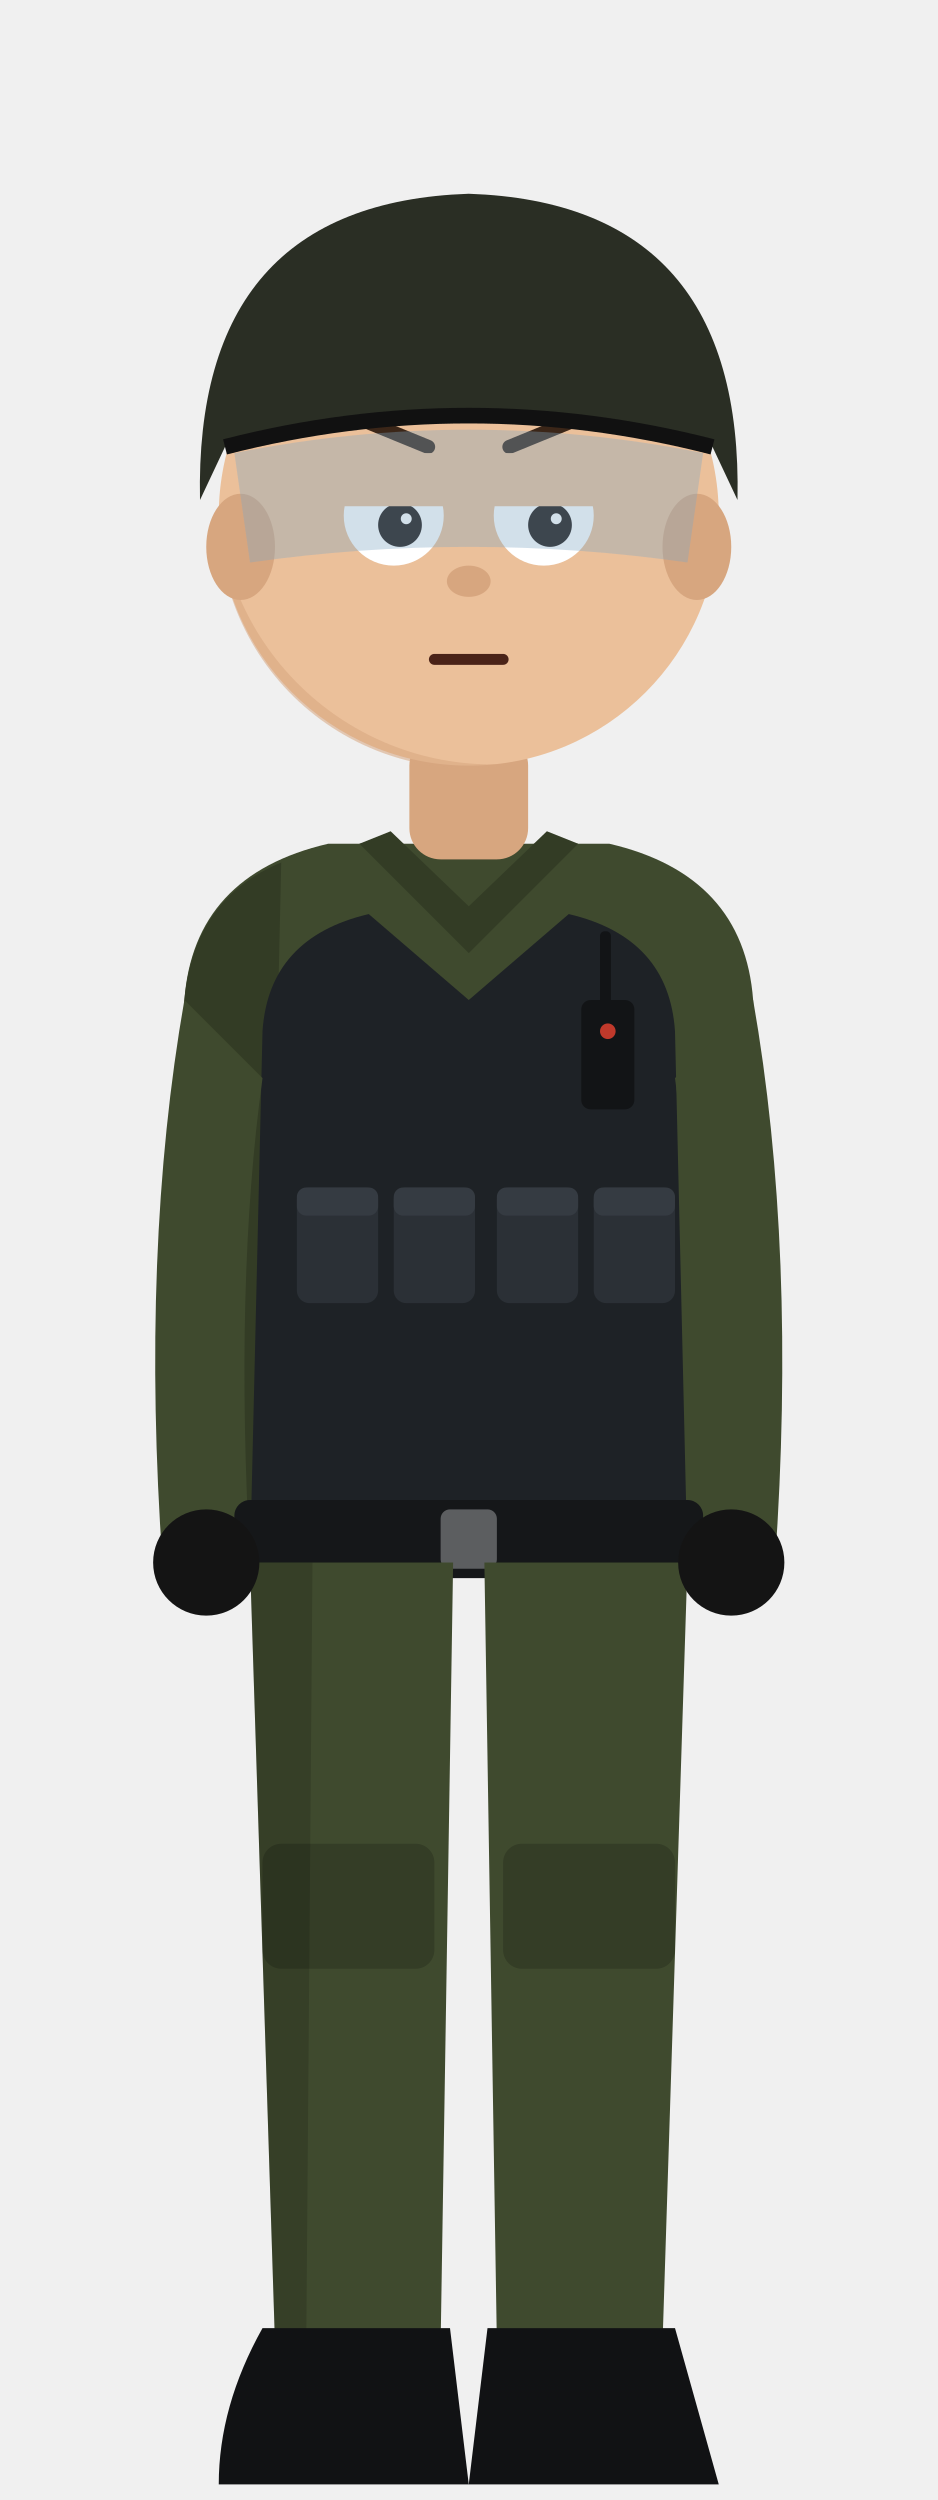
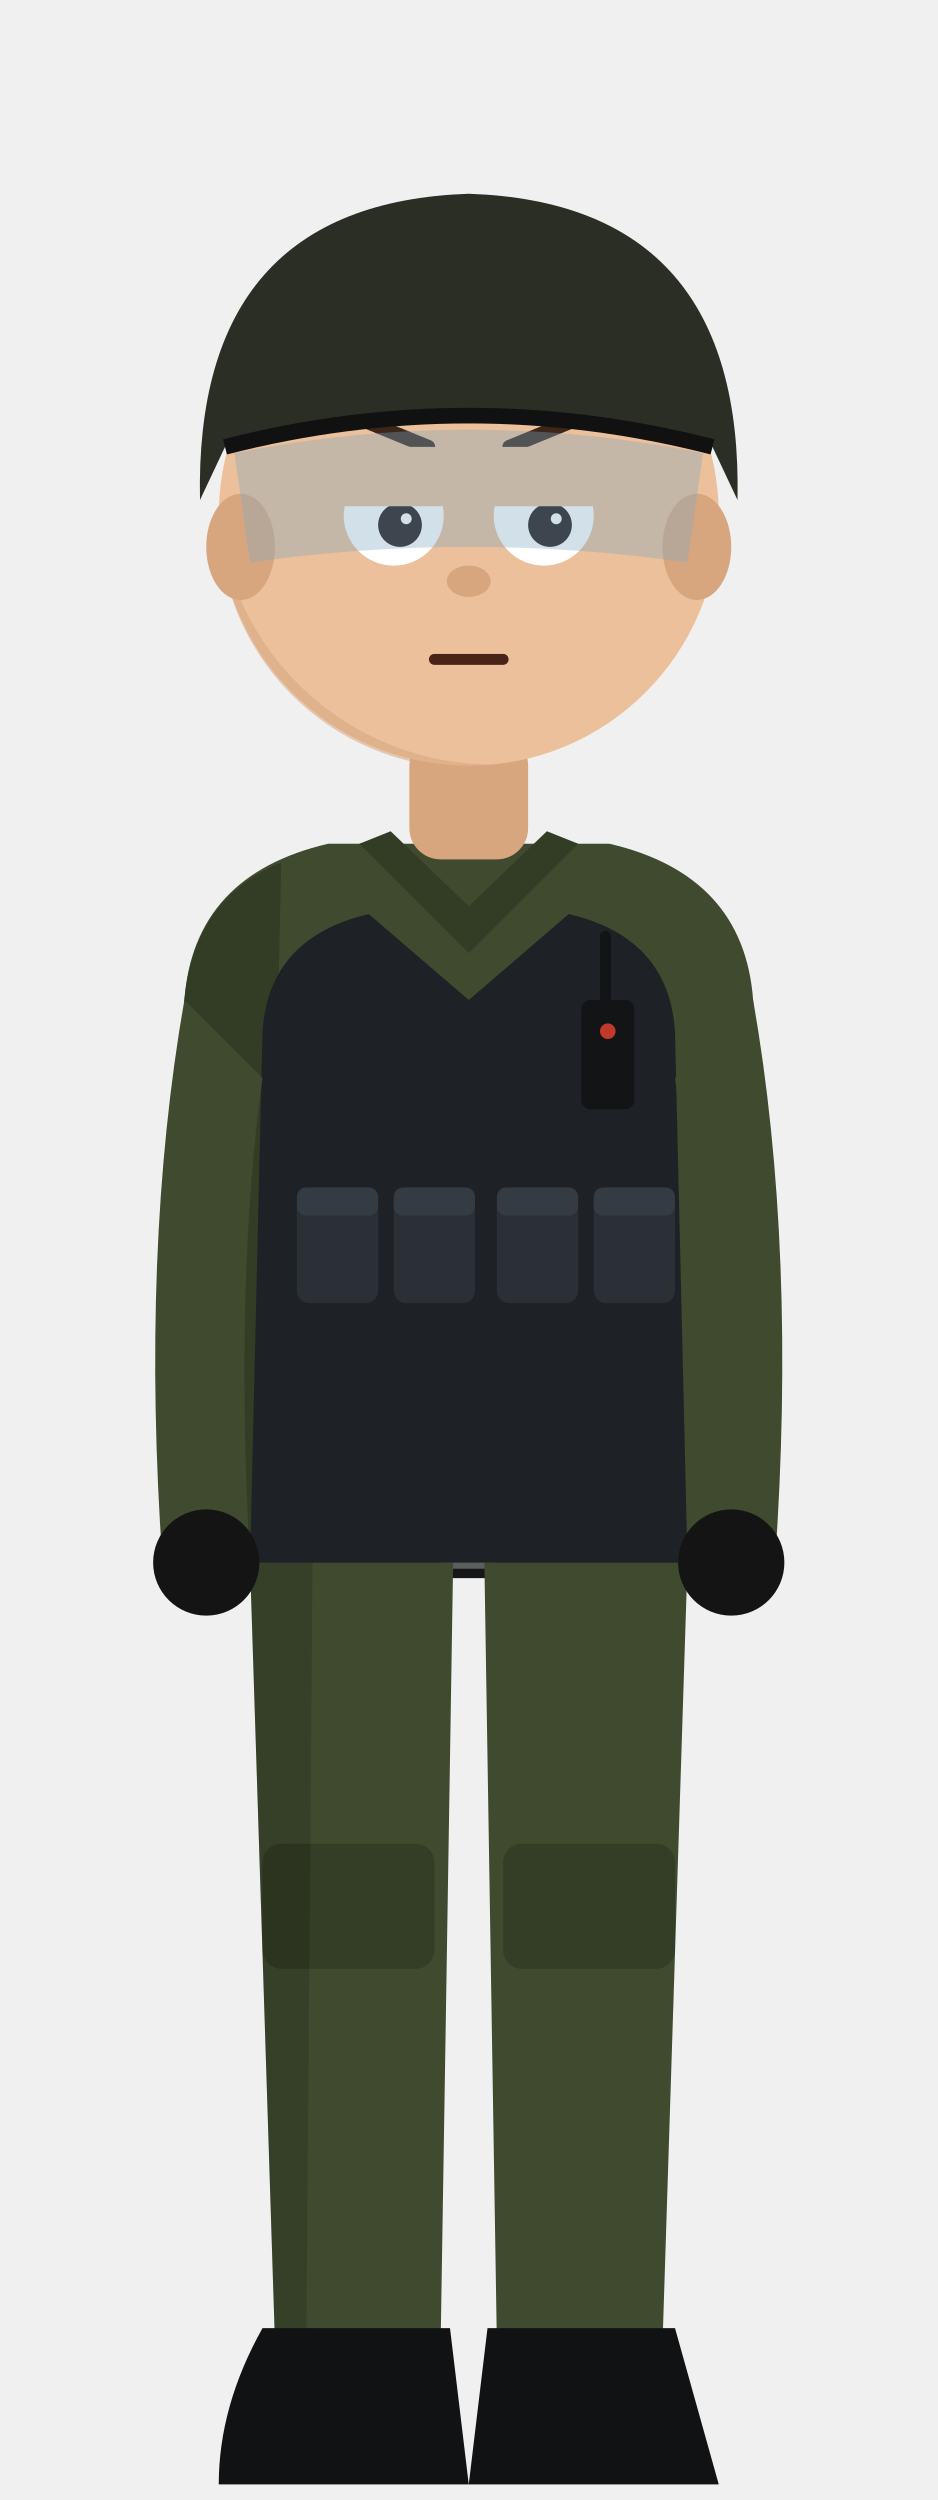
<svg xmlns="http://www.w3.org/2000/svg" viewBox="0 0 600 1600" width="600" height="1600">
-   <path d="M110,1000 L118,640 Q124,560 210,540 L390,540 Q476,560 482,640 L490,1000 Z" fill="#3F4A2E" />
-   <path d="M110,1000 L118,640 Q124,575 180,552 L170,1000 Z" fill="#333C25" />
-   <path d="M230,540 L300,610 L370,540 L350,532 L300,580 L250,532 Z" fill="#333C25" />
-   <path d="M160,1000 L168,660 Q172,600 236,585 L300,640 L364,585 Q428,600 432,660 L440,1000 Z" fill="#1E2226" />
-   <rect x="190" y="760" width="52" height="74" rx="8" fill="#2B3036" />
-   <rect x="190" y="760" width="52" height="18" rx="6" fill="#353B42" />
-   <rect x="252" y="760" width="52" height="74" rx="8" fill="#2B3036" />
-   <rect x="252" y="760" width="52" height="18" rx="6" fill="#353B42" />
-   <rect x="318" y="760" width="52" height="74" rx="8" fill="#2B3036" />
-   <rect x="318" y="760" width="52" height="18" rx="6" fill="#353B42" />
-   <rect x="380" y="760" width="52" height="74" rx="8" fill="#2B3036" />
-   <rect x="380" y="760" width="52" height="18" rx="6" fill="#353B42" />
-   <rect x="372" y="640" width="34" height="70" rx="6" fill="#121416" />
-   <rect x="384" y="596" width="7" height="48" rx="3" fill="#121416" />
-   <circle cx="389" cy="660" r="5" fill="#C0392B" />
-   <path d="M118,640 Q90,800 104,1000 L160,1000 Q150,820 168,690 Z" fill="#3F4A2E" />
-   <path d="M482,640 Q510,800 496,1000 L440,1000 Q450,820 432,690 Z" fill="#3F4A2E" />
-   <rect x="262" y="470" width="76" height="80" rx="20" fill="#D7A67F" />
-   <circle cx="300" cy="330" r="160" fill="#EBC09A" />
-   <path d="M140,330 A160,160 0 0 0 332.0,488.4 A176.0,176.0 0 0 1 140,330 Z" fill="#D7A67F" opacity="0.55" />
-   <ellipse cx="154" cy="350" rx="22" ry="34" fill="#D7A67F" />
-   <ellipse cx="446" cy="350" rx="22" ry="34" fill="#D7A67F" />
-   <line x1="230" y1="268" x2="274" y2="286" stroke="#3B2618" stroke-width="9" stroke-linecap="round" />
-   <line x1="326" y1="286" x2="370" y2="268" stroke="#3B2618" stroke-width="9" stroke-linecap="round" />
-   <circle cx="252" cy="330" r="32" fill="#FFFFFF" />
-   <circle cx="256" cy="336" r="14" fill="#1A1210" />
-   <circle cx="260" cy="332" r="3.5" fill="#FFFFFF" />
-   <path d="M220,324 L284,324 L284,290 L220,290 Z" fill="#EBC09A" />
-   <circle cx="348" cy="330" r="32" fill="#FFFFFF" />
-   <circle cx="352" cy="336" r="14" fill="#1A1210" />
-   <circle cx="356" cy="332" r="3.5" fill="#FFFFFF" />
-   <path d="M316,324 L380,324 L380,290 L316,290 Z" fill="#EBC09A" />
-   <ellipse cx="300" cy="372" rx="14" ry="10" fill="#D7A67F" />
-   <line x1="278" y1="422" x2="322" y2="422" stroke="#4A2318" stroke-width="7" stroke-linecap="round" />
-   <path d="M128,320 Q124,130 300,124 Q476,130 472,320 L456,286 Q300,246 144,286 Z" fill="#2A2E24" />
-   <path d="M144,286 Q300,246 456,286" stroke="#111" stroke-width="10" fill="none" />
-   <path d="M150,290 Q300,260 450,290 L440,360 Q300,340 160,360 Z" fill="#7FA6C4" opacity="0.35" />
-   <rect x="150" y="960" width="300" height="50" rx="10" fill="#151719" />
-   <rect x="282" y="966" width="36" height="38" rx="6" fill="#5C5E60" />
-   <path d="M160,1000 L290,1000 L282,1500 L176,1500 Z" fill="#3F4A2E" />
-   <path d="M310,1000 L440,1000 L424,1500 L318,1500 Z" fill="#3F4A2E" />
-   <path d="M160,1000 L200,1000 L196,1500 L176,1500 Z" fill="#000" opacity="0.15" />
-   <rect x="168" y="1180" width="110" height="80" rx="12" fill="#000" opacity="0.18" />
-   <rect x="322" y="1180" width="110" height="80" rx="12" fill="#000" opacity="0.18" />
-   <path d="M168,1490 L288,1490 L300,1590 L140,1590 Q140,1540 168,1490 Z" fill="#111214" />
-   <path d="M312,1490 L432,1490 L460,1590 L300,1590 Z" fill="#111214" />
-   <circle cx="132" cy="1000" r="34" fill="#141414" />
-   <circle cx="468" cy="1000" r="34" fill="#141414" />
+   <g class="rig-ganz">
+     <rect x="150" y="960" width="300" height="50" rx="10" fill="#151719" />
+     <rect x="282" y="966" width="36" height="38" rx="6" fill="#5C5E60" />
+     <g class="rig-bein-l" data-o="225,1000">
+       <path d="M160,1000 L290,1000 L282,1500 L176,1500 Z" fill="#3F4A2E" />
+       <path d="M160,1000 L200,1000 L196,1500 L176,1500 Z" fill="#000" opacity="0.15" />
+       <rect x="168" y="1180" width="110" height="80" rx="12" fill="#000" opacity="0.18" />
+       <path d="M168,1490 L288,1490 L300,1590 L140,1590 Q140,1540 168,1490 Z" fill="#111214" />
+     </g>
+     <g class="rig-bein-r" data-o="375,1000">
+       <path d="M310,1000 L440,1000 L424,1500 L318,1500 Z" fill="#3F4A2E" />
+       <rect x="322" y="1180" width="110" height="80" rx="12" fill="#000" opacity="0.18" />
+       <path d="M312,1490 L432,1490 L460,1590 L300,1590 Z" fill="#111214" />
+     </g>
+     <g class="rig-figur">
+       <g class="rig-koerper" data-o="300,1000">
+         <path d="M110,1000 L118,640 Q124,560 210,540 L390,540 Q476,560 482,640 L490,1000 Z" fill="#3F4A2E" />
+         <path d="M110,1000 L118,640 Q124,575 180,552 L170,1000 Z" fill="#333C25" />
+         <path d="M230,540 L300,610 L370,540 L350,532 L300,580 L250,532 Z" fill="#333C25" />
+         <path d="M160,1000 L168,660 Q172,600 236,585 L300,640 L364,585 Q428,600 432,660 L440,1000 Z" fill="#1E2226" />
+         <rect x="190" y="760" width="52" height="74" rx="8" fill="#2B3036" />
+         <rect x="190" y="760" width="52" height="18" rx="6" fill="#353B42" />
+         <rect x="252" y="760" width="52" height="74" rx="8" fill="#2B3036" />
+         <rect x="252" y="760" width="52" height="18" rx="6" fill="#353B42" />
+         <rect x="318" y="760" width="52" height="74" rx="8" fill="#2B3036" />
+         <rect x="318" y="760" width="52" height="18" rx="6" fill="#353B42" />
+         <rect x="380" y="760" width="52" height="74" rx="8" fill="#2B3036" />
+         <rect x="380" y="760" width="52" height="18" rx="6" fill="#353B42" />
+         <rect x="372" y="640" width="34" height="70" rx="6" fill="#121416" />
+         <rect x="384" y="596" width="7" height="48" rx="3" fill="#121416" />
+         <circle cx="389" cy="660" r="5" fill="#C0392B" />
+       </g>
+       <g class="rig-arm-l" data-o="140,650">
+         <path d="M118,640 Q90,800 104,1000 L160,1000 Q150,820 168,690 Z" fill="#3F4A2E" />
+         <circle cx="132" cy="1000" r="34" fill="#141414" />
+       </g>
+       <g class="rig-arm-r" data-o="460,650">
+         <path d="M482,640 Q510,800 496,1000 L440,1000 Q450,820 432,690 Z" fill="#3F4A2E" />
+         <circle cx="468" cy="1000" r="34" fill="#141414" />
+       </g>
+       <rect x="262" y="470" width="76" height="80" rx="20" fill="#D7A67F" />
+       <g class="rig-kopf" data-o="300,500">
+         <circle cx="300" cy="330" r="160" fill="#EBC09A" />
+         <path d="M140,330 A160,160 0 0 0 332.0,488.4 A176.0,176.0 0 0 1 140,330 Z" fill="#D7A67F" opacity="0.55" />
+         <ellipse cx="154" cy="350" rx="22" ry="34" fill="#D7A67F" />
+         <ellipse cx="446" cy="350" rx="22" ry="34" fill="#D7A67F" />
+         <g class="rig-brauen">
+           <line x1="230" y1="268" x2="274" y2="286" stroke="#3B2618" stroke-width="9" stroke-linecap="round" />
+           <line x1="326" y1="286" x2="370" y2="268" stroke="#3B2618" stroke-width="9" stroke-linecap="round" />
+         </g>
+         <circle cx="252" cy="330" r="32" fill="#FFFFFF" />
+         <circle cx="348" cy="330" r="32" fill="#FFFFFF" />
+         <g class="rig-pupillen">
+           <circle cx="256" cy="336" r="14" fill="#1A1210" />
+           <circle cx="260" cy="332" r="3.5" fill="#FFFFFF" />
+           <circle cx="352" cy="336" r="14" fill="#1A1210" />
+           <circle cx="356" cy="332" r="3.5" fill="#FFFFFF" />
+         </g>
+         <path d="M214,324 L290,324 L290,286 L214,286 Z" fill="#EBC09A" />
+         <path d="M310,324 L386,324 L386,286 L310,286 Z" fill="#EBC09A" />
+         <g class="rig-lider" data-o="300,330" transform="scale(1,0)" style="transform-origin:300px 330px">
+           <ellipse cx="252" cy="330" rx="35" ry="35" fill="#EBC09A" />
+           <path d="M220,330 Q252,340 284,330" stroke="#2B1B14" stroke-width="6" fill="none" />
+           <ellipse cx="348" cy="330" rx="35" ry="35" fill="#EBC09A" />
+           <path d="M316,330 Q348,340 380,330" stroke="#2B1B14" stroke-width="6" fill="none" />
+         </g>
+         <ellipse cx="300" cy="372" rx="14" ry="10" fill="#D7A67F" />
+         <g class="rig-mund" data-o="300,422">
+           <line x1="278" y1="422" x2="322" y2="422" stroke="#4A2318" stroke-width="7" stroke-linecap="round" />
+         </g>
+         <path d="M128,320 Q124,130 300,124 Q476,130 472,320 L456,286 Q300,246 144,286 Z" fill="#2A2E24" />
+         <path d="M144,286 Q300,246 456,286" stroke="#111" stroke-width="10" fill="none" />
+         <path d="M150,290 Q300,260 450,290 L440,360 Q300,340 160,360 Z" fill="#7FA6C4" opacity="0.35" />
+       </g>
+     </g>
+   </g>
</svg>
